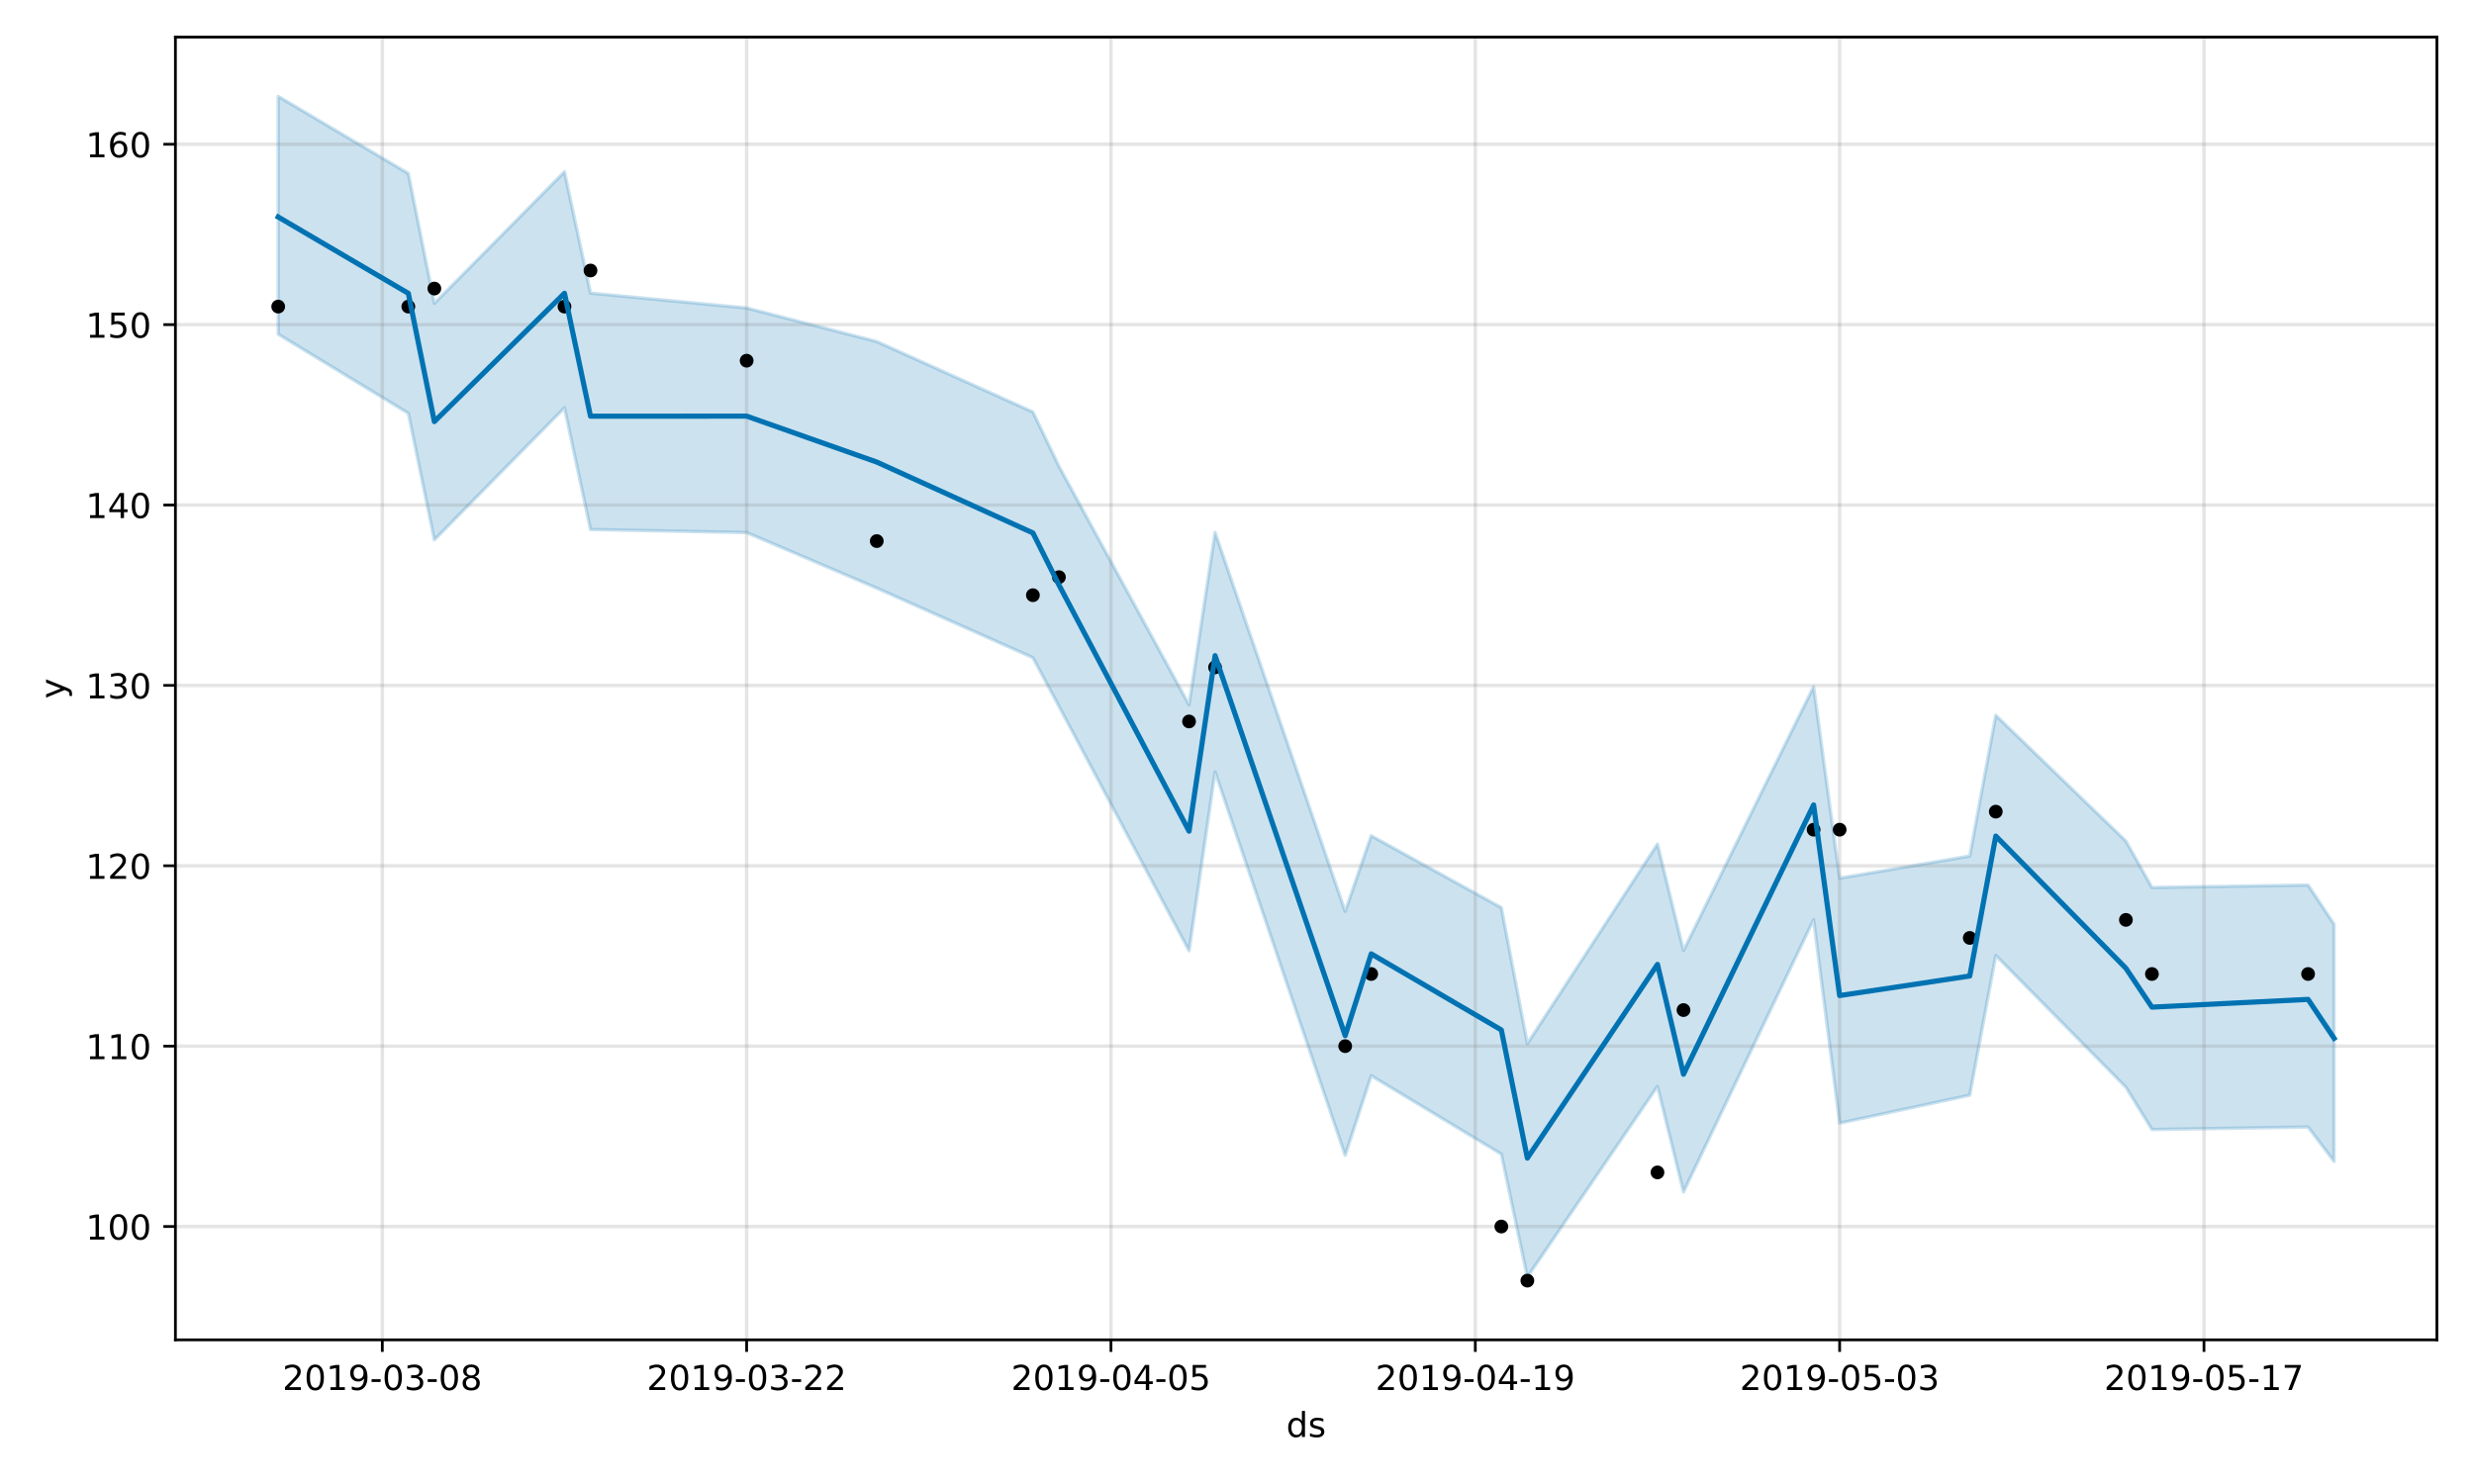
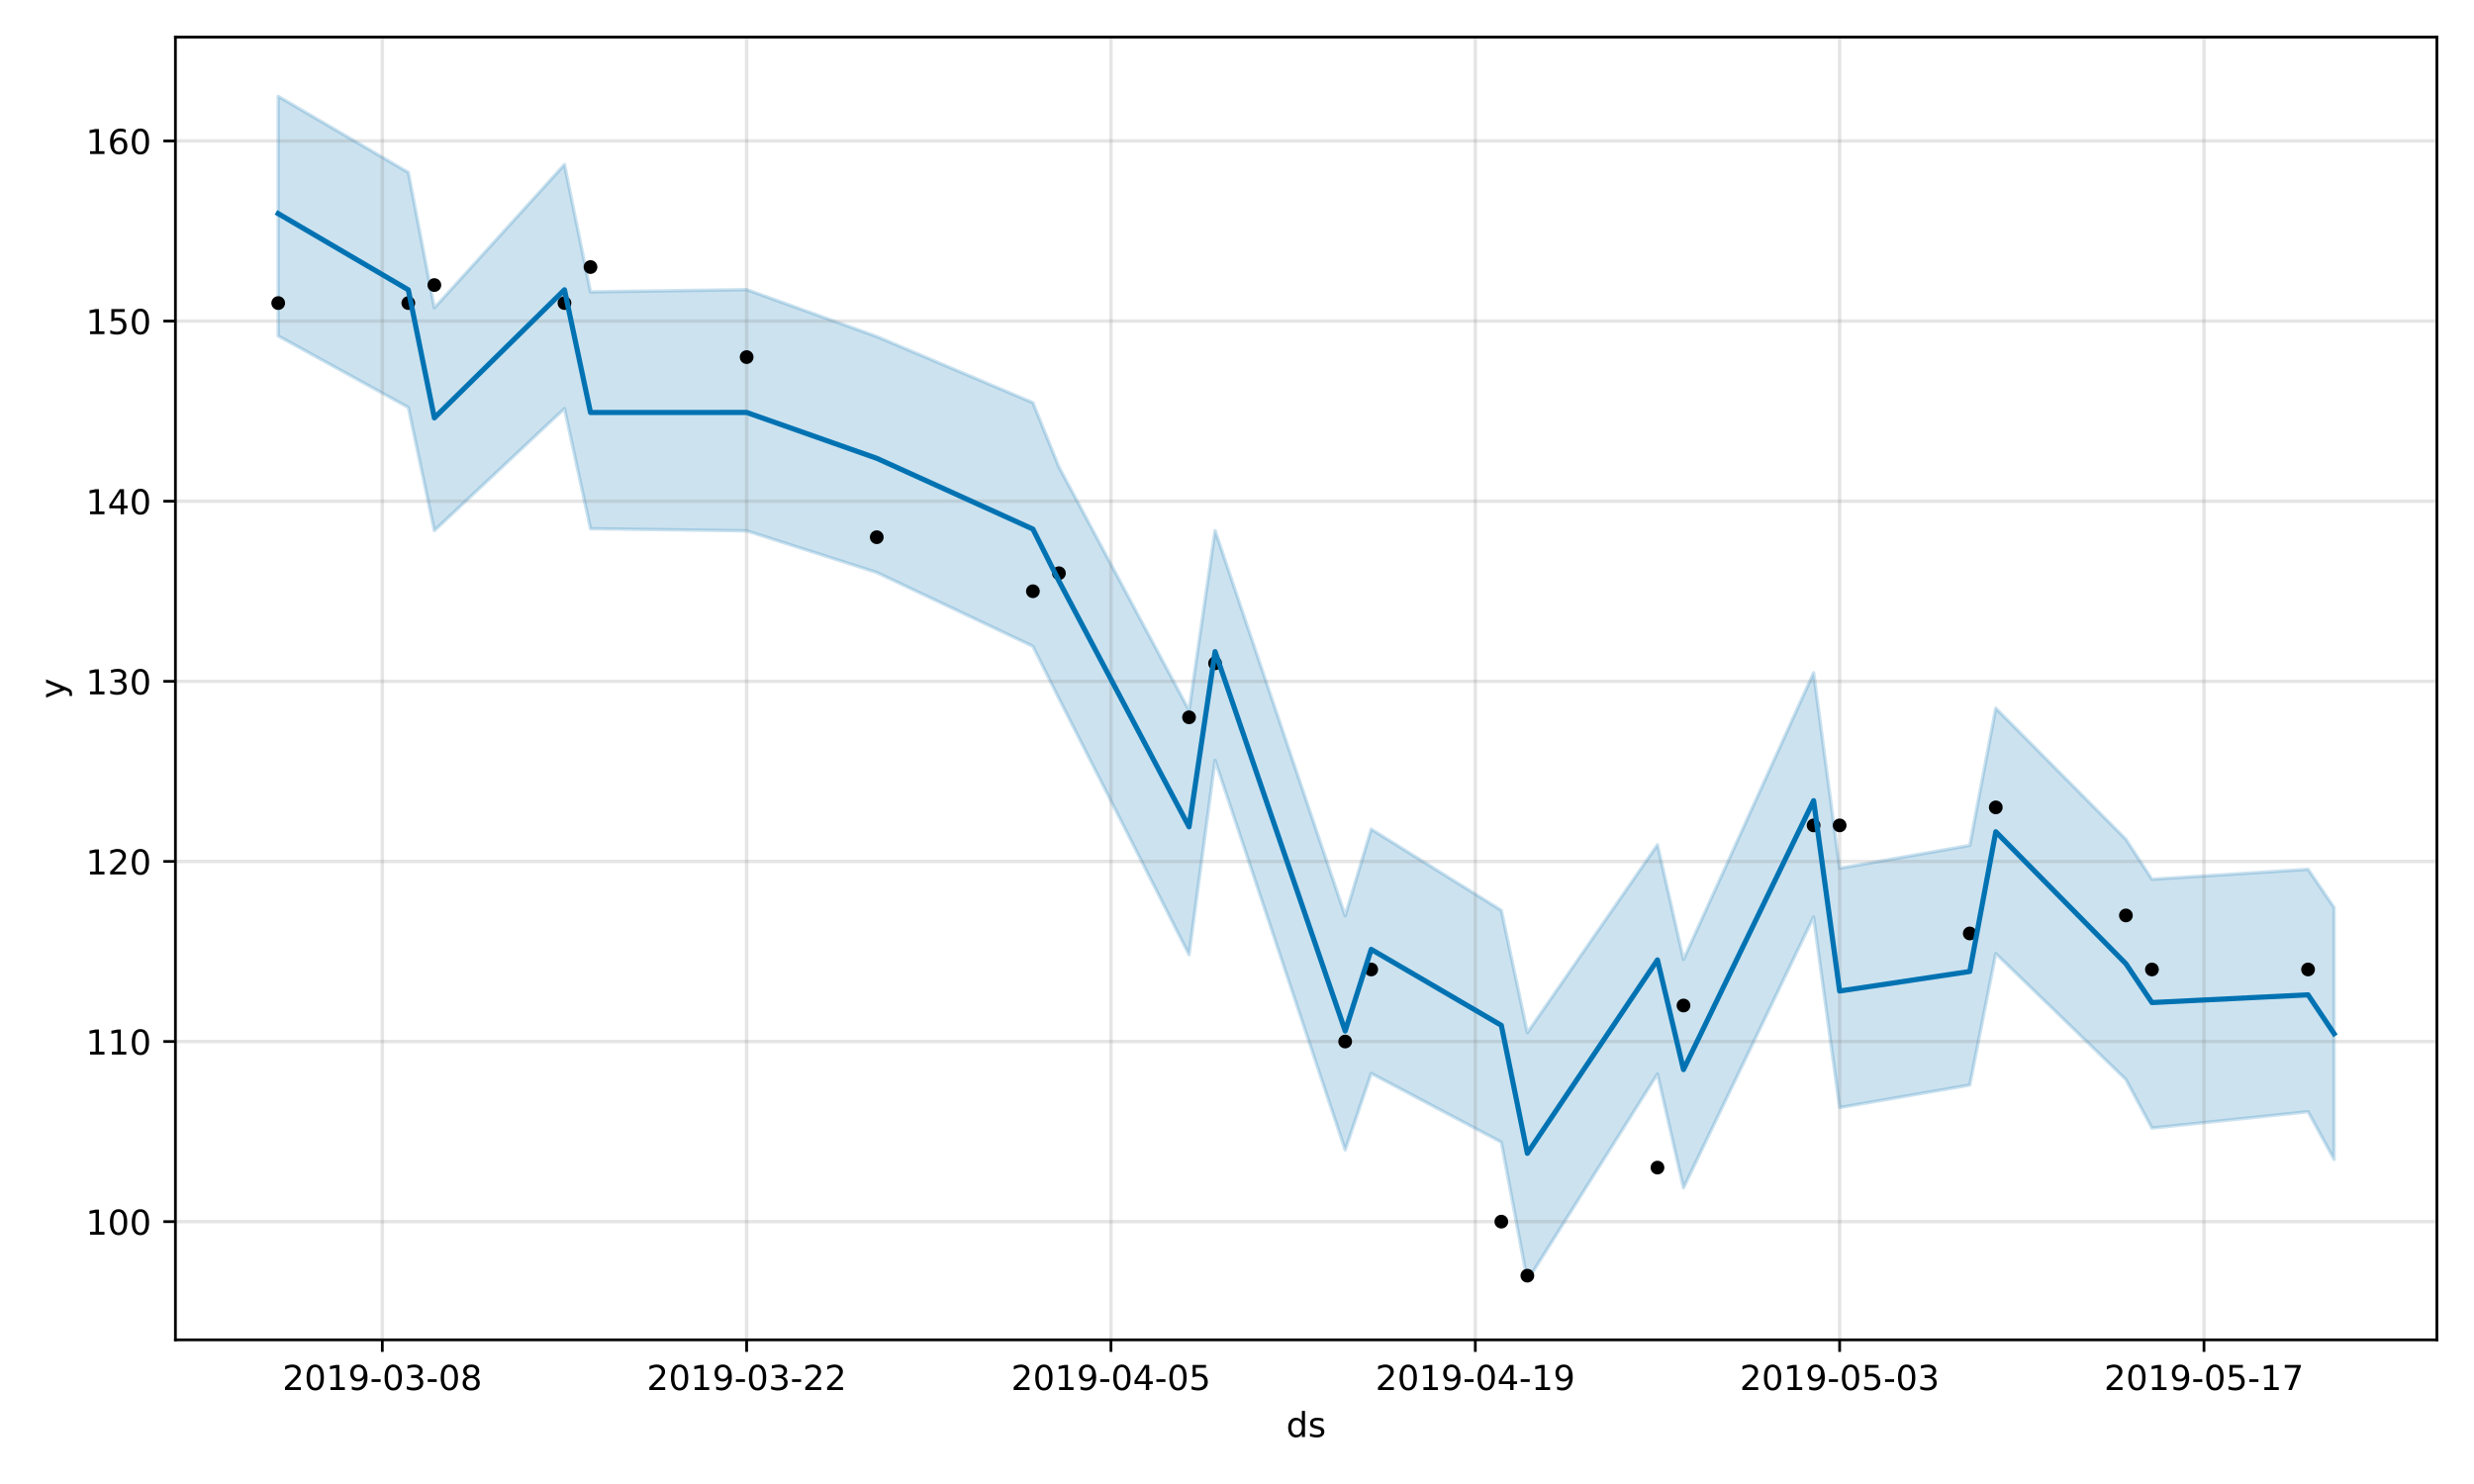
<svg xmlns="http://www.w3.org/2000/svg" xmlns:xlink="http://www.w3.org/1999/xlink" height="432pt" version="1.1" viewBox="0 0 720 432" width="720pt">
  <defs>
    <style type="text/css">
*{stroke-linecap:butt;stroke-linejoin:round;}
  </style>
  </defs>
  <g id="figure_1">
    <g id="patch_1">
      <path d="M 0 432  L 720 432  L 720 0  L 0 0  z " style="fill:#ffffff;" />
    </g>
    <g id="axes_1">
      <g id="patch_2">
        <path d="M 51.05 390.04  L 709.2 390.04  L 709.2 10.8  L 51.05 10.8  z " style="fill:#ffffff;" />
      </g>
      <g id="PolyCollection_1">
        <defs>
-           <path d="M 80.966 -403.962  L 80.966 -334.695  L 118.834 -311.69  L 126.408 -274.831  L 164.276 -313.276  L 171.85 -277.855  L 217.292 -276.965  L 255.16 -260.787  L 300.602 -240.538  L 308.175 -226.386  L 346.044 -155.221  L 353.617 -207.277  L 391.485 -95.672  L 399.059 -118.842  L 436.927 -96.026  L 444.501 -60.247  L 482.369 -115.736  L 489.943 -85.007  L 527.811 -164.248  L 535.385 -105.049  L 573.253 -113.188  L 580.827 -153.85  L 618.695 -115.488  L 626.269 -103.189  L 671.71 -103.899  L 679.284 -93.904  L 679.284 -162.968  L 679.284 -162.968  L 671.71 -174.354  L 626.269 -173.653  L 618.695 -187.162  L 580.827 -223.763  L 573.253 -182.817  L 535.385 -176.359  L 527.811 -232.099  L 489.943 -155.309  L 482.369 -186.3  L 444.501 -128.208  L 436.927 -167.788  L 399.059 -188.716  L 391.485 -166.704  L 353.617 -277.012  L 346.044 -226.837  L 308.175 -296.281  L 300.602 -312.077  L 255.16 -332.575  L 217.292 -342.347  L 171.85 -346.672  L 164.276 -382.009  L 126.408 -343.706  L 118.834 -381.5  L 80.966 -403.962  z " id="mddee2176f1" style="stroke:#0072b2;stroke-opacity:0.2;" />
+           <path d="M 80.966 -403.962  L 80.966 -334.205  L 118.834 -313.396  L 126.408 -277.55  L 164.276 -313.06  L 171.85 -278.086  L 217.292 -277.476  L 255.16 -265.341  L 300.602 -243.861  L 308.175 -228.667  L 346.044 -154.092  L 353.617 -210.656  L 391.485 -97.244  L 399.059 -119.525  L 436.927 -99.505  L 444.501 -59.198  L 482.369 -119.344  L 489.943 -86.209  L 527.811 -165.041  L 535.385 -109.585  L 573.253 -116.139  L 580.827 -154.411  L 618.695 -117.739  L 626.269 -103.617  L 671.71 -108.375  L 679.284 -94.496  L 679.284 -167.8  L 679.284 -167.8  L 671.71 -178.939  L 626.269 -176.029  L 618.695 -187.681  L 580.827 -225.834  L 573.253 -185.902  L 535.385 -179.251  L 527.811 -236.152  L 489.943 -152.694  L 482.369 -186.084  L 444.501 -131.389  L 436.927 -166.987  L 399.059 -190.623  L 391.485 -165.41  L 353.617 -277.54  L 346.044 -225.205  L 308.175 -296.056  L 300.602 -314.777  L 255.16 -334.022  L 217.292 -347.691  L 171.85 -347.036  L 164.276 -384.107  L 126.408 -342.386  L 118.834 -381.79  L 80.966 -403.962  z " id="mdd7bd8457e" style="stroke:#0072b2;stroke-opacity:0.2;" />
        </defs>
-         <g clip-path="url(#p51447455f5)">
-           <use style="fill:#0072b2;fill-opacity:0.2;stroke:#0072b2;stroke-opacity:0.2;" x="0" xlink:href="#mddee2176f1" y="432" />
+         <g clip-path="url(#p3d87b478f6)">
+           <use style="fill:#0072b2;fill-opacity:0.2;stroke:#0072b2;stroke-opacity:0.2;" x="0" xlink:href="#mdd7bd8457e" y="432" />
        </g>
      </g>
      <g id="matplotlib.axis_1">
        <g id="xtick_1">
          <g id="line2d_1">
-             <path clip-path="url(#p51447455f5)" d="M 111.261 390.04  L 111.261 10.8  " style="fill:none;stroke:#808080;stroke-linecap:square;stroke-opacity:0.2;" />
+             <path clip-path="url(#p3d87b478f6)" d="M 111.261 390.04  L 111.261 10.8  " style="fill:none;stroke:#808080;stroke-linecap:square;stroke-opacity:0.2;" />
          </g>
          <g id="line2d_2">
            <defs>
-               <path d="M 0 0  L 0 3.5  " id="m194675fbd2" style="stroke:#000000;stroke-width:0.8;" />
-             </defs>
-             <g>
-               <use style="stroke:#000000;stroke-width:0.8;" x="111.261" xlink:href="#m194675fbd2" y="390.04" />
+               <path d="M 0 0  L 0 3.5  " id="m5e98f4ce2d" style="stroke:#000000;stroke-width:0.8;" />
+             </defs>
+             <g>
+               <use style="stroke:#000000;stroke-width:0.8;" x="111.261" xlink:href="#m5e98f4ce2d" y="390.04" />
            </g>
          </g>
          <g id="text_1">
            <defs>
              <path d="M 19.188 8.297  L 53.609 8.297  L 53.609 0  L 7.328 0  L 7.328 8.297  Q 12.938 14.109 22.625 23.891  Q 32.328 33.688 34.812 36.531  Q 39.547 41.844 41.422 45.531  Q 43.312 49.219 43.312 52.781  Q 43.312 58.594 39.234 62.25  Q 35.156 65.922 28.609 65.922  Q 23.969 65.922 18.812 64.312  Q 13.672 62.703 7.812 59.422  L 7.812 69.391  Q 13.766 71.781 18.938 73  Q 24.125 74.219 28.422 74.219  Q 39.75 74.219 46.484 68.547  Q 53.219 62.891 53.219 53.422  Q 53.219 48.922 51.531 44.891  Q 49.859 40.875 45.406 35.406  Q 44.188 33.984 37.641 27.219  Q 31.109 20.453 19.188 8.297  z " id="DejaVuSans-50" />
              <path d="M 31.781 66.406  Q 24.172 66.406 20.328 58.906  Q 16.5 51.422 16.5 36.375  Q 16.5 21.391 20.328 13.891  Q 24.172 6.391 31.781 6.391  Q 39.453 6.391 43.281 13.891  Q 47.125 21.391 47.125 36.375  Q 47.125 51.422 43.281 58.906  Q 39.453 66.406 31.781 66.406  z M 31.781 74.219  Q 44.047 74.219 50.516 64.516  Q 56.984 54.828 56.984 36.375  Q 56.984 17.969 50.516 8.266  Q 44.047 -1.422 31.781 -1.422  Q 19.531 -1.422 13.062 8.266  Q 6.594 17.969 6.594 36.375  Q 6.594 54.828 13.062 64.516  Q 19.531 74.219 31.781 74.219  z " id="DejaVuSans-48" />
              <path d="M 12.406 8.297  L 28.516 8.297  L 28.516 63.922  L 10.984 60.406  L 10.984 69.391  L 28.422 72.906  L 38.281 72.906  L 38.281 8.297  L 54.391 8.297  L 54.391 0  L 12.406 0  z " id="DejaVuSans-49" />
              <path d="M 10.984 1.516  L 10.984 10.5  Q 14.703 8.734 18.5 7.812  Q 22.312 6.891 25.984 6.891  Q 35.75 6.891 40.891 13.453  Q 46.047 20.016 46.781 33.406  Q 43.953 29.203 39.594 26.953  Q 35.25 24.703 29.984 24.703  Q 19.047 24.703 12.672 31.312  Q 6.297 37.938 6.297 49.422  Q 6.297 60.641 12.938 67.422  Q 19.578 74.219 30.609 74.219  Q 43.266 74.219 49.922 64.516  Q 56.594 54.828 56.594 36.375  Q 56.594 19.141 48.406 8.859  Q 40.234 -1.422 26.422 -1.422  Q 22.703 -1.422 18.891 -0.688  Q 15.094 0.047 10.984 1.516  z M 30.609 32.422  Q 37.25 32.422 41.125 36.953  Q 45.016 41.5 45.016 49.422  Q 45.016 57.281 41.125 61.844  Q 37.25 66.406 30.609 66.406  Q 23.969 66.406 20.094 61.844  Q 16.219 57.281 16.219 49.422  Q 16.219 41.5 20.094 36.953  Q 23.969 32.422 30.609 32.422  z " id="DejaVuSans-57" />
              <path d="M 4.891 31.391  L 31.203 31.391  L 31.203 23.391  L 4.891 23.391  z " id="DejaVuSans-45" />
              <path d="M 40.578 39.312  Q 47.656 37.797 51.625 33  Q 55.609 28.219 55.609 21.188  Q 55.609 10.406 48.188 4.484  Q 40.766 -1.422 27.094 -1.422  Q 22.516 -1.422 17.656 -0.516  Q 12.797 0.391 7.625 2.203  L 7.625 11.719  Q 11.719 9.328 16.594 8.109  Q 21.484 6.891 26.812 6.891  Q 36.078 6.891 40.938 10.547  Q 45.797 14.203 45.797 21.188  Q 45.797 27.641 41.281 31.266  Q 36.766 34.906 28.719 34.906  L 20.219 34.906  L 20.219 43.016  L 29.109 43.016  Q 36.375 43.016 40.234 45.922  Q 44.094 48.828 44.094 54.297  Q 44.094 59.906 40.109 62.906  Q 36.141 65.922 28.719 65.922  Q 24.656 65.922 20.016 65.031  Q 15.375 64.156 9.812 62.312  L 9.812 71.094  Q 15.438 72.656 20.344 73.438  Q 25.25 74.219 29.594 74.219  Q 40.828 74.219 47.359 69.109  Q 53.906 64.016 53.906 55.328  Q 53.906 49.266 50.438 45.094  Q 46.969 40.922 40.578 39.312  z " id="DejaVuSans-51" />
              <path d="M 31.781 34.625  Q 24.75 34.625 20.719 30.859  Q 16.703 27.094 16.703 20.516  Q 16.703 13.922 20.719 10.156  Q 24.75 6.391 31.781 6.391  Q 38.812 6.391 42.859 10.172  Q 46.922 13.969 46.922 20.516  Q 46.922 27.094 42.891 30.859  Q 38.875 34.625 31.781 34.625  z M 21.922 38.812  Q 15.578 40.375 12.031 44.719  Q 8.5 49.078 8.5 55.328  Q 8.5 64.062 14.719 69.141  Q 20.953 74.219 31.781 74.219  Q 42.672 74.219 48.875 69.141  Q 55.078 64.062 55.078 55.328  Q 55.078 49.078 51.531 44.719  Q 48 40.375 41.703 38.812  Q 48.828 37.156 52.797 32.312  Q 56.781 27.484 56.781 20.516  Q 56.781 9.906 50.312 4.234  Q 43.844 -1.422 31.781 -1.422  Q 19.734 -1.422 13.25 4.234  Q 6.781 9.906 6.781 20.516  Q 6.781 27.484 10.781 32.312  Q 14.797 37.156 21.922 38.812  z M 18.312 54.391  Q 18.312 48.734 21.844 45.562  Q 25.391 42.391 31.781 42.391  Q 38.141 42.391 41.719 45.562  Q 45.312 48.734 45.312 54.391  Q 45.312 60.062 41.719 63.234  Q 38.141 66.406 31.781 66.406  Q 25.391 66.406 21.844 63.234  Q 18.312 60.062 18.312 54.391  z " id="DejaVuSans-56" />
            </defs>
            <g transform="translate(82.20269 404.6384)scale(0.1 -0.1)">
              <use xlink:href="#DejaVuSans-50" />
              <use x="63.623" xlink:href="#DejaVuSans-48" />
              <use x="127.246" xlink:href="#DejaVuSans-49" />
              <use x="190.869" xlink:href="#DejaVuSans-57" />
              <use x="254.492" xlink:href="#DejaVuSans-45" />
              <use x="290.576" xlink:href="#DejaVuSans-48" />
              <use x="354.199" xlink:href="#DejaVuSans-51" />
              <use x="417.822" xlink:href="#DejaVuSans-45" />
              <use x="453.906" xlink:href="#DejaVuSans-48" />
              <use x="517.529" xlink:href="#DejaVuSans-56" />
            </g>
          </g>
        </g>
        <g id="xtick_2">
          <g id="line2d_3">
-             <path clip-path="url(#p51447455f5)" d="M 217.292 390.04  L 217.292 10.8  " style="fill:none;stroke:#808080;stroke-linecap:square;stroke-opacity:0.2;" />
+             <path clip-path="url(#p3d87b478f6)" d="M 217.292 390.04  L 217.292 10.8  " style="fill:none;stroke:#808080;stroke-linecap:square;stroke-opacity:0.2;" />
          </g>
          <g id="line2d_4">
            <g>
-               <use style="stroke:#000000;stroke-width:0.8;" x="217.292" xlink:href="#m194675fbd2" y="390.04" />
+               <use style="stroke:#000000;stroke-width:0.8;" x="217.292" xlink:href="#m5e98f4ce2d" y="390.04" />
            </g>
          </g>
          <g id="text_2">
            <g transform="translate(188.2338 404.6384)scale(0.1 -0.1)">
              <use xlink:href="#DejaVuSans-50" />
              <use x="63.623" xlink:href="#DejaVuSans-48" />
              <use x="127.246" xlink:href="#DejaVuSans-49" />
              <use x="190.869" xlink:href="#DejaVuSans-57" />
              <use x="254.492" xlink:href="#DejaVuSans-45" />
              <use x="290.576" xlink:href="#DejaVuSans-48" />
              <use x="354.199" xlink:href="#DejaVuSans-51" />
              <use x="417.822" xlink:href="#DejaVuSans-45" />
              <use x="453.906" xlink:href="#DejaVuSans-50" />
              <use x="517.529" xlink:href="#DejaVuSans-50" />
            </g>
          </g>
        </g>
        <g id="xtick_3">
          <g id="line2d_5">
-             <path clip-path="url(#p51447455f5)" d="M 323.323 390.04  L 323.323 10.8  " style="fill:none;stroke:#808080;stroke-linecap:square;stroke-opacity:0.2;" />
+             <path clip-path="url(#p3d87b478f6)" d="M 323.323 390.04  L 323.323 10.8  " style="fill:none;stroke:#808080;stroke-linecap:square;stroke-opacity:0.2;" />
          </g>
          <g id="line2d_6">
            <g>
-               <use style="stroke:#000000;stroke-width:0.8;" x="323.323" xlink:href="#m194675fbd2" y="390.04" />
+               <use style="stroke:#000000;stroke-width:0.8;" x="323.323" xlink:href="#m5e98f4ce2d" y="390.04" />
            </g>
          </g>
          <g id="text_3">
            <defs>
              <path d="M 37.797 64.312  L 12.891 25.391  L 37.797 25.391  z M 35.203 72.906  L 47.609 72.906  L 47.609 25.391  L 58.016 25.391  L 58.016 17.188  L 47.609 17.188  L 47.609 0  L 37.797 0  L 37.797 17.188  L 4.891 17.188  L 4.891 26.703  z " id="DejaVuSans-52" />
              <path d="M 10.797 72.906  L 49.516 72.906  L 49.516 64.594  L 19.828 64.594  L 19.828 46.734  Q 21.969 47.469 24.109 47.828  Q 26.266 48.188 28.422 48.188  Q 40.625 48.188 47.75 41.5  Q 54.891 34.812 54.891 23.391  Q 54.891 11.625 47.562 5.094  Q 40.234 -1.422 26.906 -1.422  Q 22.312 -1.422 17.547 -0.641  Q 12.797 0.141 7.719 1.703  L 7.719 11.625  Q 12.109 9.234 16.797 8.062  Q 21.484 6.891 26.703 6.891  Q 35.156 6.891 40.078 11.328  Q 45.016 15.766 45.016 23.391  Q 45.016 31 40.078 35.438  Q 35.156 39.891 26.703 39.891  Q 22.75 39.891 18.812 39.016  Q 14.891 38.141 10.797 36.281  z " id="DejaVuSans-53" />
            </defs>
            <g transform="translate(294.2648 404.6384)scale(0.1 -0.1)">
              <use xlink:href="#DejaVuSans-50" />
              <use x="63.623" xlink:href="#DejaVuSans-48" />
              <use x="127.246" xlink:href="#DejaVuSans-49" />
              <use x="190.869" xlink:href="#DejaVuSans-57" />
              <use x="254.492" xlink:href="#DejaVuSans-45" />
              <use x="290.576" xlink:href="#DejaVuSans-48" />
              <use x="354.199" xlink:href="#DejaVuSans-52" />
              <use x="417.822" xlink:href="#DejaVuSans-45" />
              <use x="453.906" xlink:href="#DejaVuSans-48" />
              <use x="517.529" xlink:href="#DejaVuSans-53" />
            </g>
          </g>
        </g>
        <g id="xtick_4">
          <g id="line2d_7">
-             <path clip-path="url(#p51447455f5)" d="M 429.354 390.04  L 429.354 10.8  " style="fill:none;stroke:#808080;stroke-linecap:square;stroke-opacity:0.2;" />
+             <path clip-path="url(#p3d87b478f6)" d="M 429.354 390.04  L 429.354 10.8  " style="fill:none;stroke:#808080;stroke-linecap:square;stroke-opacity:0.2;" />
          </g>
          <g id="line2d_8">
            <g>
-               <use style="stroke:#000000;stroke-width:0.8;" x="429.354" xlink:href="#m194675fbd2" y="390.04" />
+               <use style="stroke:#000000;stroke-width:0.8;" x="429.354" xlink:href="#m5e98f4ce2d" y="390.04" />
            </g>
          </g>
          <g id="text_4">
            <g transform="translate(400.2959 404.6384)scale(0.1 -0.1)">
              <use xlink:href="#DejaVuSans-50" />
              <use x="63.623" xlink:href="#DejaVuSans-48" />
              <use x="127.246" xlink:href="#DejaVuSans-49" />
              <use x="190.869" xlink:href="#DejaVuSans-57" />
              <use x="254.492" xlink:href="#DejaVuSans-45" />
              <use x="290.576" xlink:href="#DejaVuSans-48" />
              <use x="354.199" xlink:href="#DejaVuSans-52" />
              <use x="417.822" xlink:href="#DejaVuSans-45" />
              <use x="453.906" xlink:href="#DejaVuSans-49" />
              <use x="517.529" xlink:href="#DejaVuSans-57" />
            </g>
          </g>
        </g>
        <g id="xtick_5">
          <g id="line2d_9">
-             <path clip-path="url(#p51447455f5)" d="M 535.385 390.04  L 535.385 10.8  " style="fill:none;stroke:#808080;stroke-linecap:square;stroke-opacity:0.2;" />
+             <path clip-path="url(#p3d87b478f6)" d="M 535.385 390.04  L 535.385 10.8  " style="fill:none;stroke:#808080;stroke-linecap:square;stroke-opacity:0.2;" />
          </g>
          <g id="line2d_10">
            <g>
-               <use style="stroke:#000000;stroke-width:0.8;" x="535.385" xlink:href="#m194675fbd2" y="390.04" />
+               <use style="stroke:#000000;stroke-width:0.8;" x="535.385" xlink:href="#m5e98f4ce2d" y="390.04" />
            </g>
          </g>
          <g id="text_5">
            <g transform="translate(506.327 404.6384)scale(0.1 -0.1)">
              <use xlink:href="#DejaVuSans-50" />
              <use x="63.623" xlink:href="#DejaVuSans-48" />
              <use x="127.246" xlink:href="#DejaVuSans-49" />
              <use x="190.869" xlink:href="#DejaVuSans-57" />
              <use x="254.492" xlink:href="#DejaVuSans-45" />
              <use x="290.576" xlink:href="#DejaVuSans-48" />
              <use x="354.199" xlink:href="#DejaVuSans-53" />
              <use x="417.822" xlink:href="#DejaVuSans-45" />
              <use x="453.906" xlink:href="#DejaVuSans-48" />
              <use x="517.529" xlink:href="#DejaVuSans-51" />
            </g>
          </g>
        </g>
        <g id="xtick_6">
          <g id="line2d_11">
-             <path clip-path="url(#p51447455f5)" d="M 641.416 390.04  L 641.416 10.8  " style="fill:none;stroke:#808080;stroke-linecap:square;stroke-opacity:0.2;" />
+             <path clip-path="url(#p3d87b478f6)" d="M 641.416 390.04  L 641.416 10.8  " style="fill:none;stroke:#808080;stroke-linecap:square;stroke-opacity:0.2;" />
          </g>
          <g id="line2d_12">
            <g>
-               <use style="stroke:#000000;stroke-width:0.8;" x="641.416" xlink:href="#m194675fbd2" y="390.04" />
+               <use style="stroke:#000000;stroke-width:0.8;" x="641.416" xlink:href="#m5e98f4ce2d" y="390.04" />
            </g>
          </g>
          <g id="text_6">
            <defs>
              <path d="M 8.203 72.906  L 55.078 72.906  L 55.078 68.703  L 28.609 0  L 18.312 0  L 43.219 64.594  L 8.203 64.594  z " id="DejaVuSans-55" />
            </defs>
            <g transform="translate(612.358 404.6384)scale(0.1 -0.1)">
              <use xlink:href="#DejaVuSans-50" />
              <use x="63.623" xlink:href="#DejaVuSans-48" />
              <use x="127.246" xlink:href="#DejaVuSans-49" />
              <use x="190.869" xlink:href="#DejaVuSans-57" />
              <use x="254.492" xlink:href="#DejaVuSans-45" />
              <use x="290.576" xlink:href="#DejaVuSans-48" />
              <use x="354.199" xlink:href="#DejaVuSans-53" />
              <use x="417.822" xlink:href="#DejaVuSans-45" />
              <use x="453.906" xlink:href="#DejaVuSans-49" />
              <use x="517.529" xlink:href="#DejaVuSans-55" />
            </g>
          </g>
        </g>
        <g id="text_7">
          <defs>
            <path d="M 45.406 46.391  L 45.406 75.984  L 54.391 75.984  L 54.391 0  L 45.406 0  L 45.406 8.203  Q 42.578 3.328 38.25 0.953  Q 33.938 -1.422 27.875 -1.422  Q 17.969 -1.422 11.734 6.484  Q 5.516 14.406 5.516 27.297  Q 5.516 40.188 11.734 48.094  Q 17.969 56 27.875 56  Q 33.938 56 38.25 53.625  Q 42.578 51.266 45.406 46.391  z M 14.797 27.297  Q 14.797 17.391 18.875 11.75  Q 22.953 6.109 30.078 6.109  Q 37.203 6.109 41.297 11.75  Q 45.406 17.391 45.406 27.297  Q 45.406 37.203 41.297 42.844  Q 37.203 48.484 30.078 48.484  Q 22.953 48.484 18.875 42.844  Q 14.797 37.203 14.797 27.297  z " id="DejaVuSans-100" />
            <path d="M 44.281 53.078  L 44.281 44.578  Q 40.484 46.531 36.375 47.5  Q 32.281 48.484 27.875 48.484  Q 21.188 48.484 17.844 46.438  Q 14.5 44.391 14.5 40.281  Q 14.5 37.156 16.891 35.375  Q 19.281 33.594 26.516 31.984  L 29.594 31.297  Q 39.156 29.25 43.188 25.516  Q 47.219 21.781 47.219 15.094  Q 47.219 7.469 41.188 3.016  Q 35.156 -1.422 24.609 -1.422  Q 20.219 -1.422 15.453 -0.562  Q 10.688 0.297 5.422 2  L 5.422 11.281  Q 10.406 8.688 15.234 7.391  Q 20.062 6.109 24.812 6.109  Q 31.156 6.109 34.562 8.281  Q 37.984 10.453 37.984 14.406  Q 37.984 18.062 35.516 20.016  Q 33.062 21.969 24.703 23.781  L 21.578 24.516  Q 13.234 26.266 9.516 29.906  Q 5.812 33.547 5.812 39.891  Q 5.812 47.609 11.281 51.797  Q 16.75 56 26.812 56  Q 31.781 56 36.172 55.266  Q 40.578 54.547 44.281 53.078  z " id="DejaVuSans-115" />
          </defs>
          <g transform="translate(374.3461 418.3166)scale(0.1 -0.1)">
            <use xlink:href="#DejaVuSans-100" />
            <use x="63.477" xlink:href="#DejaVuSans-115" />
          </g>
        </g>
      </g>
      <g id="matplotlib.axis_2">
        <g id="ytick_1">
          <g id="line2d_13">
-             <path clip-path="url(#p51447455f5)" d="M 51.05 357.049  L 709.2 357.049  " style="fill:none;stroke:#808080;stroke-linecap:square;stroke-opacity:0.2;" />
+             <path clip-path="url(#p3d87b478f6)" d="M 51.05 355.625  L 709.2 355.625  " style="fill:none;stroke:#808080;stroke-linecap:square;stroke-opacity:0.2;" />
          </g>
          <g id="line2d_14">
            <defs>
-               <path d="M 0 0  L -3.5 0  " id="m77b36d8d32" style="stroke:#000000;stroke-width:0.8;" />
-             </defs>
-             <g>
-               <use style="stroke:#000000;stroke-width:0.8;" x="51.05" xlink:href="#m77b36d8d32" y="357.049" />
+               <path d="M 0 0  L -3.5 0  " id="m369259d7d0" style="stroke:#000000;stroke-width:0.8;" />
+             </defs>
+             <g>
+               <use style="stroke:#000000;stroke-width:0.8;" x="51.05" xlink:href="#m369259d7d0" y="355.625" />
            </g>
          </g>
          <g id="text_8">
-             <g transform="translate(24.9625 360.8481)scale(0.1 -0.1)">
+             <g transform="translate(24.9625 359.4239)scale(0.1 -0.1)">
              <use xlink:href="#DejaVuSans-49" />
              <use x="63.623" xlink:href="#DejaVuSans-48" />
              <use x="127.246" xlink:href="#DejaVuSans-48" />
            </g>
          </g>
        </g>
        <g id="ytick_2">
          <g id="line2d_15">
-             <path clip-path="url(#p51447455f5)" d="M 51.05 304.539  L 709.2 304.539  " style="fill:none;stroke:#808080;stroke-linecap:square;stroke-opacity:0.2;" />
+             <path clip-path="url(#p3d87b478f6)" d="M 51.05 303.193  L 709.2 303.193  " style="fill:none;stroke:#808080;stroke-linecap:square;stroke-opacity:0.2;" />
          </g>
          <g id="line2d_16">
            <g>
-               <use style="stroke:#000000;stroke-width:0.8;" x="51.05" xlink:href="#m77b36d8d32" y="304.539" />
+               <use style="stroke:#000000;stroke-width:0.8;" x="51.05" xlink:href="#m369259d7d0" y="303.193" />
            </g>
          </g>
          <g id="text_9">
-             <g transform="translate(24.9625 308.3382)scale(0.1 -0.1)">
+             <g transform="translate(24.9625 306.9926)scale(0.1 -0.1)">
              <use xlink:href="#DejaVuSans-49" />
              <use x="63.623" xlink:href="#DejaVuSans-49" />
              <use x="127.246" xlink:href="#DejaVuSans-48" />
            </g>
          </g>
        </g>
        <g id="ytick_3">
          <g id="line2d_17">
-             <path clip-path="url(#p51447455f5)" d="M 51.05 252.029  L 709.2 252.029  " style="fill:none;stroke:#808080;stroke-linecap:square;stroke-opacity:0.2;" />
+             <path clip-path="url(#p3d87b478f6)" d="M 51.05 250.762  L 709.2 250.762  " style="fill:none;stroke:#808080;stroke-linecap:square;stroke-opacity:0.2;" />
          </g>
          <g id="line2d_18">
            <g>
-               <use style="stroke:#000000;stroke-width:0.8;" x="51.05" xlink:href="#m77b36d8d32" y="252.029" />
+               <use style="stroke:#000000;stroke-width:0.8;" x="51.05" xlink:href="#m369259d7d0" y="250.762" />
            </g>
          </g>
          <g id="text_10">
-             <g transform="translate(24.9625 255.8283)scale(0.1 -0.1)">
+             <g transform="translate(24.9625 254.5613)scale(0.1 -0.1)">
              <use xlink:href="#DejaVuSans-49" />
              <use x="63.623" xlink:href="#DejaVuSans-50" />
              <use x="127.246" xlink:href="#DejaVuSans-48" />
            </g>
          </g>
        </g>
        <g id="ytick_4">
          <g id="line2d_19">
-             <path clip-path="url(#p51447455f5)" d="M 51.05 199.519  L 709.2 199.519  " style="fill:none;stroke:#808080;stroke-linecap:square;stroke-opacity:0.2;" />
+             <path clip-path="url(#p3d87b478f6)" d="M 51.05 198.331  L 709.2 198.331  " style="fill:none;stroke:#808080;stroke-linecap:square;stroke-opacity:0.2;" />
          </g>
          <g id="line2d_20">
            <g>
-               <use style="stroke:#000000;stroke-width:0.8;" x="51.05" xlink:href="#m77b36d8d32" y="199.519" />
+               <use style="stroke:#000000;stroke-width:0.8;" x="51.05" xlink:href="#m369259d7d0" y="198.331" />
            </g>
          </g>
          <g id="text_11">
-             <g transform="translate(24.9625 203.3184)scale(0.1 -0.1)">
+             <g transform="translate(24.9625 202.13)scale(0.1 -0.1)">
              <use xlink:href="#DejaVuSans-49" />
              <use x="63.623" xlink:href="#DejaVuSans-51" />
              <use x="127.246" xlink:href="#DejaVuSans-48" />
            </g>
          </g>
        </g>
        <g id="ytick_5">
          <g id="line2d_21">
-             <path clip-path="url(#p51447455f5)" d="M 51.05 147.009  L 709.2 147.009  " style="fill:none;stroke:#808080;stroke-linecap:square;stroke-opacity:0.2;" />
+             <path clip-path="url(#p3d87b478f6)" d="M 51.05 145.899  L 709.2 145.899  " style="fill:none;stroke:#808080;stroke-linecap:square;stroke-opacity:0.2;" />
          </g>
          <g id="line2d_22">
            <g>
-               <use style="stroke:#000000;stroke-width:0.8;" x="51.05" xlink:href="#m77b36d8d32" y="147.009" />
+               <use style="stroke:#000000;stroke-width:0.8;" x="51.05" xlink:href="#m369259d7d0" y="145.899" />
            </g>
          </g>
          <g id="text_12">
-             <g transform="translate(24.9625 150.8086)scale(0.1 -0.1)">
+             <g transform="translate(24.9625 149.6986)scale(0.1 -0.1)">
              <use xlink:href="#DejaVuSans-49" />
              <use x="63.623" xlink:href="#DejaVuSans-52" />
              <use x="127.246" xlink:href="#DejaVuSans-48" />
            </g>
          </g>
        </g>
        <g id="ytick_6">
          <g id="line2d_23">
-             <path clip-path="url(#p51447455f5)" d="M 51.05 94.499  L 709.2 94.499  " style="fill:none;stroke:#808080;stroke-linecap:square;stroke-opacity:0.2;" />
+             <path clip-path="url(#p3d87b478f6)" d="M 51.05 93.468  L 709.2 93.468  " style="fill:none;stroke:#808080;stroke-linecap:square;stroke-opacity:0.2;" />
          </g>
          <g id="line2d_24">
            <g>
-               <use style="stroke:#000000;stroke-width:0.8;" x="51.05" xlink:href="#m77b36d8d32" y="94.499" />
+               <use style="stroke:#000000;stroke-width:0.8;" x="51.05" xlink:href="#m369259d7d0" y="93.468" />
            </g>
          </g>
          <g id="text_13">
-             <g transform="translate(24.9625 98.29869)scale(0.1 -0.1)">
+             <g transform="translate(24.9625 97.26733)scale(0.1 -0.1)">
              <use xlink:href="#DejaVuSans-49" />
              <use x="63.623" xlink:href="#DejaVuSans-53" />
              <use x="127.246" xlink:href="#DejaVuSans-48" />
            </g>
          </g>
        </g>
        <g id="ytick_7">
          <g id="line2d_25">
-             <path clip-path="url(#p51447455f5)" d="M 51.05 41.99  L 709.2 41.99  " style="fill:none;stroke:#808080;stroke-linecap:square;stroke-opacity:0.2;" />
+             <path clip-path="url(#p3d87b478f6)" d="M 51.05 41.037  L 709.2 41.037  " style="fill:none;stroke:#808080;stroke-linecap:square;stroke-opacity:0.2;" />
          </g>
          <g id="line2d_26">
            <g>
-               <use style="stroke:#000000;stroke-width:0.8;" x="51.05" xlink:href="#m77b36d8d32" y="41.99" />
+               <use style="stroke:#000000;stroke-width:0.8;" x="51.05" xlink:href="#m369259d7d0" y="41.037" />
            </g>
          </g>
          <g id="text_14">
            <defs>
              <path d="M 33.016 40.375  Q 26.375 40.375 22.484 35.828  Q 18.609 31.297 18.609 23.391  Q 18.609 15.531 22.484 10.953  Q 26.375 6.391 33.016 6.391  Q 39.656 6.391 43.531 10.953  Q 47.406 15.531 47.406 23.391  Q 47.406 31.297 43.531 35.828  Q 39.656 40.375 33.016 40.375  z M 52.594 71.297  L 52.594 62.312  Q 48.875 64.062 45.094 64.984  Q 41.312 65.922 37.594 65.922  Q 27.828 65.922 22.672 59.328  Q 17.531 52.734 16.797 39.406  Q 19.672 43.656 24.016 45.922  Q 28.375 48.188 33.594 48.188  Q 44.578 48.188 50.953 41.516  Q 57.328 34.859 57.328 23.391  Q 57.328 12.156 50.688 5.359  Q 44.047 -1.422 33.016 -1.422  Q 20.359 -1.422 13.672 8.266  Q 6.984 17.969 6.984 36.375  Q 6.984 53.656 15.188 63.938  Q 23.391 74.219 37.203 74.219  Q 40.922 74.219 44.703 73.484  Q 48.484 72.75 52.594 71.297  z " id="DejaVuSans-54" />
            </defs>
-             <g transform="translate(24.9625 45.78882)scale(0.1 -0.1)">
+             <g transform="translate(24.9625 44.83601)scale(0.1 -0.1)">
              <use xlink:href="#DejaVuSans-49" />
              <use x="63.623" xlink:href="#DejaVuSans-54" />
              <use x="127.246" xlink:href="#DejaVuSans-48" />
            </g>
          </g>
        </g>
        <g id="text_15">
          <defs>
            <path d="M 32.172 -5.078  Q 28.375 -14.844 24.75 -17.812  Q 21.141 -20.797 15.094 -20.797  L 7.906 -20.797  L 7.906 -13.281  L 13.188 -13.281  Q 16.891 -13.281 18.938 -11.516  Q 21 -9.766 23.484 -3.219  L 25.094 0.875  L 2.984 54.688  L 12.5 54.688  L 29.594 11.922  L 46.688 54.688  L 56.203 54.688  z " id="DejaVuSans-121" />
          </defs>
          <g transform="translate(18.88281 203.3794)rotate(-90)scale(0.1 -0.1)">
            <use xlink:href="#DejaVuSans-121" />
          </g>
        </g>
      </g>
      <g id="line2d_27">
        <defs>
-           <path d="M 0 1.5  C 0.398 1.5 0.779 1.342 1.061 1.061  C 1.342 0.779 1.5 0.398 1.5 0  C 1.5 -0.398 1.342 -0.779 1.061 -1.061  C 0.779 -1.342 0.398 -1.5 0 -1.5  C -0.398 -1.5 -0.779 -1.342 -1.061 -1.061  C -1.342 -0.779 -1.5 -0.398 -1.5 0  C -1.5 0.398 -1.342 0.779 -1.061 1.061  C -0.779 1.342 -0.398 1.5 0 1.5  z " id="m05eebcd6ae" style="stroke:#000000;" />
+           <path d="M 0 1.5  C 0.398 1.5 0.779 1.342 1.061 1.061  C 1.342 0.779 1.5 0.398 1.5 0  C 1.5 -0.398 1.342 -0.779 1.061 -1.061  C 0.779 -1.342 0.398 -1.5 0 -1.5  C -0.398 -1.5 -0.779 -1.342 -1.061 -1.061  C -1.342 -0.779 -1.5 -0.398 -1.5 0  C -1.5 0.398 -1.342 0.779 -1.061 1.061  C -0.779 1.342 -0.398 1.5 0 1.5  z " id="m3426f4b4fb" style="stroke:#000000;" />
        </defs>
-         <g clip-path="url(#p51447455f5)">
-           <use style="stroke:#000000;" x="80.966" xlink:href="#m05eebcd6ae" y="89.248" />
-           <use style="stroke:#000000;" x="118.834" xlink:href="#m05eebcd6ae" y="89.248" />
-           <use style="stroke:#000000;" x="126.408" xlink:href="#m05eebcd6ae" y="83.998" />
-           <use style="stroke:#000000;" x="164.276" xlink:href="#m05eebcd6ae" y="89.248" />
-           <use style="stroke:#000000;" x="171.85" xlink:href="#m05eebcd6ae" y="78.747" />
-           <use style="stroke:#000000;" x="217.292" xlink:href="#m05eebcd6ae" y="105.001" />
-           <use style="stroke:#000000;" x="255.16" xlink:href="#m05eebcd6ae" y="157.511" />
-           <use style="stroke:#000000;" x="300.602" xlink:href="#m05eebcd6ae" y="173.264" />
-           <use style="stroke:#000000;" x="308.175" xlink:href="#m05eebcd6ae" y="168.013" />
-           <use style="stroke:#000000;" x="346.044" xlink:href="#m05eebcd6ae" y="210.021" />
-           <use style="stroke:#000000;" x="353.617" xlink:href="#m05eebcd6ae" y="194.268" />
-           <use style="stroke:#000000;" x="391.485" xlink:href="#m05eebcd6ae" y="304.539" />
-           <use style="stroke:#000000;" x="399.059" xlink:href="#m05eebcd6ae" y="283.535" />
-           <use style="stroke:#000000;" x="436.927" xlink:href="#m05eebcd6ae" y="357.049" />
-           <use style="stroke:#000000;" x="444.501" xlink:href="#m05eebcd6ae" y="372.802" />
-           <use style="stroke:#000000;" x="482.369" xlink:href="#m05eebcd6ae" y="341.296" />
-           <use style="stroke:#000000;" x="489.943" xlink:href="#m05eebcd6ae" y="294.037" />
-           <use style="stroke:#000000;" x="527.811" xlink:href="#m05eebcd6ae" y="241.527" />
-           <use style="stroke:#000000;" x="535.385" xlink:href="#m05eebcd6ae" y="241.527" />
-           <use style="stroke:#000000;" x="573.253" xlink:href="#m05eebcd6ae" y="273.033" />
-           <use style="stroke:#000000;" x="580.827" xlink:href="#m05eebcd6ae" y="236.276" />
-           <use style="stroke:#000000;" x="618.695" xlink:href="#m05eebcd6ae" y="267.782" />
-           <use style="stroke:#000000;" x="626.269" xlink:href="#m05eebcd6ae" y="283.535" />
-           <use style="stroke:#000000;" x="671.71" xlink:href="#m05eebcd6ae" y="283.535" />
+         <g clip-path="url(#p3d87b478f6)">
+           <use style="stroke:#000000;" x="80.966" xlink:href="#m3426f4b4fb" y="88.225" />
+           <use style="stroke:#000000;" x="118.834" xlink:href="#m3426f4b4fb" y="88.225" />
+           <use style="stroke:#000000;" x="126.408" xlink:href="#m3426f4b4fb" y="82.982" />
+           <use style="stroke:#000000;" x="164.276" xlink:href="#m3426f4b4fb" y="88.225" />
+           <use style="stroke:#000000;" x="171.85" xlink:href="#m3426f4b4fb" y="77.739" />
+           <use style="stroke:#000000;" x="217.292" xlink:href="#m3426f4b4fb" y="103.954" />
+           <use style="stroke:#000000;" x="255.16" xlink:href="#m3426f4b4fb" y="156.386" />
+           <use style="stroke:#000000;" x="300.602" xlink:href="#m3426f4b4fb" y="172.115" />
+           <use style="stroke:#000000;" x="308.175" xlink:href="#m3426f4b4fb" y="166.872" />
+           <use style="stroke:#000000;" x="346.044" xlink:href="#m3426f4b4fb" y="208.817" />
+           <use style="stroke:#000000;" x="353.617" xlink:href="#m3426f4b4fb" y="193.088" />
+           <use style="stroke:#000000;" x="391.485" xlink:href="#m3426f4b4fb" y="303.193" />
+           <use style="stroke:#000000;" x="399.059" xlink:href="#m3426f4b4fb" y="282.221" />
+           <use style="stroke:#000000;" x="436.927" xlink:href="#m3426f4b4fb" y="355.625" />
+           <use style="stroke:#000000;" x="444.501" xlink:href="#m3426f4b4fb" y="371.354" />
+           <use style="stroke:#000000;" x="482.369" xlink:href="#m3426f4b4fb" y="339.895" />
+           <use style="stroke:#000000;" x="489.943" xlink:href="#m3426f4b4fb" y="292.707" />
+           <use style="stroke:#000000;" x="527.811" xlink:href="#m3426f4b4fb" y="240.276" />
+           <use style="stroke:#000000;" x="535.385" xlink:href="#m3426f4b4fb" y="240.276" />
+           <use style="stroke:#000000;" x="573.253" xlink:href="#m3426f4b4fb" y="271.735" />
+           <use style="stroke:#000000;" x="580.827" xlink:href="#m3426f4b4fb" y="235.033" />
+           <use style="stroke:#000000;" x="618.695" xlink:href="#m3426f4b4fb" y="266.491" />
+           <use style="stroke:#000000;" x="626.269" xlink:href="#m3426f4b4fb" y="282.221" />
+           <use style="stroke:#000000;" x="671.71" xlink:href="#m3426f4b4fb" y="282.221" />
        </g>
      </g>
      <g id="line2d_28">
-         <path clip-path="url(#p51447455f5)" d="M 80.966 63.172  L 118.834 85.391  L 126.408 122.722  L 164.276 85.373  L 171.85 121.155  L 217.292 121.137  L 255.16 134.508  L 300.602 155.139  L 308.175 170.269  L 346.044 241.958  L 353.617 190.864  L 391.485 301.471  L 399.059 277.673  L 436.927 299.821  L 444.501 337.136  L 482.369 280.745  L 489.943 312.717  L 527.811 234.318  L 535.385 289.815  L 573.253 284.116  L 580.827 243.384  L 618.695 281.863  L 626.269 293.182  L 671.71 290.929  L 679.284 302.248  " style="fill:none;stroke:#0072b2;stroke-linecap:square;stroke-width:1.5;" />
+         <path clip-path="url(#p3d87b478f6)" d="M 80.966 62.188  L 118.834 84.373  L 126.408 121.649  L 164.276 84.356  L 171.85 120.084  L 217.292 120.066  L 255.16 133.417  L 300.602 154.017  L 308.175 169.124  L 346.044 240.706  L 353.617 189.688  L 391.485 300.13  L 399.059 276.367  L 436.927 298.482  L 444.501 335.742  L 482.369 279.435  L 489.943 311.359  L 527.811 233.078  L 535.385 288.492  L 573.253 282.801  L 580.827 242.13  L 618.695 280.551  L 626.269 291.853  L 671.71 289.604  L 679.284 300.905  " style="fill:none;stroke:#0072b2;stroke-linecap:square;stroke-width:1.5;" />
      </g>
      <g id="patch_3">
        <path d="M 51.05 390.04  L 51.05 10.8  " style="fill:none;stroke:#000000;stroke-linecap:square;stroke-linejoin:miter;stroke-width:0.8;" />
      </g>
      <g id="patch_4">
        <path d="M 709.2 390.04  L 709.2 10.8  " style="fill:none;stroke:#000000;stroke-linecap:square;stroke-linejoin:miter;stroke-width:0.8;" />
      </g>
      <g id="patch_5">
        <path d="M 51.05 390.04  L 709.2 390.04  " style="fill:none;stroke:#000000;stroke-linecap:square;stroke-linejoin:miter;stroke-width:0.8;" />
      </g>
      <g id="patch_6">
        <path d="M 51.05 10.8  L 709.2 10.8  " style="fill:none;stroke:#000000;stroke-linecap:square;stroke-linejoin:miter;stroke-width:0.8;" />
      </g>
    </g>
  </g>
  <defs>
-     <clipPath id="p51447455f5">
+     <clipPath id="p3d87b478f6">
      <rect height="379.24" width="658.15" x="51.05" y="10.8" />
    </clipPath>
  </defs>
</svg>
